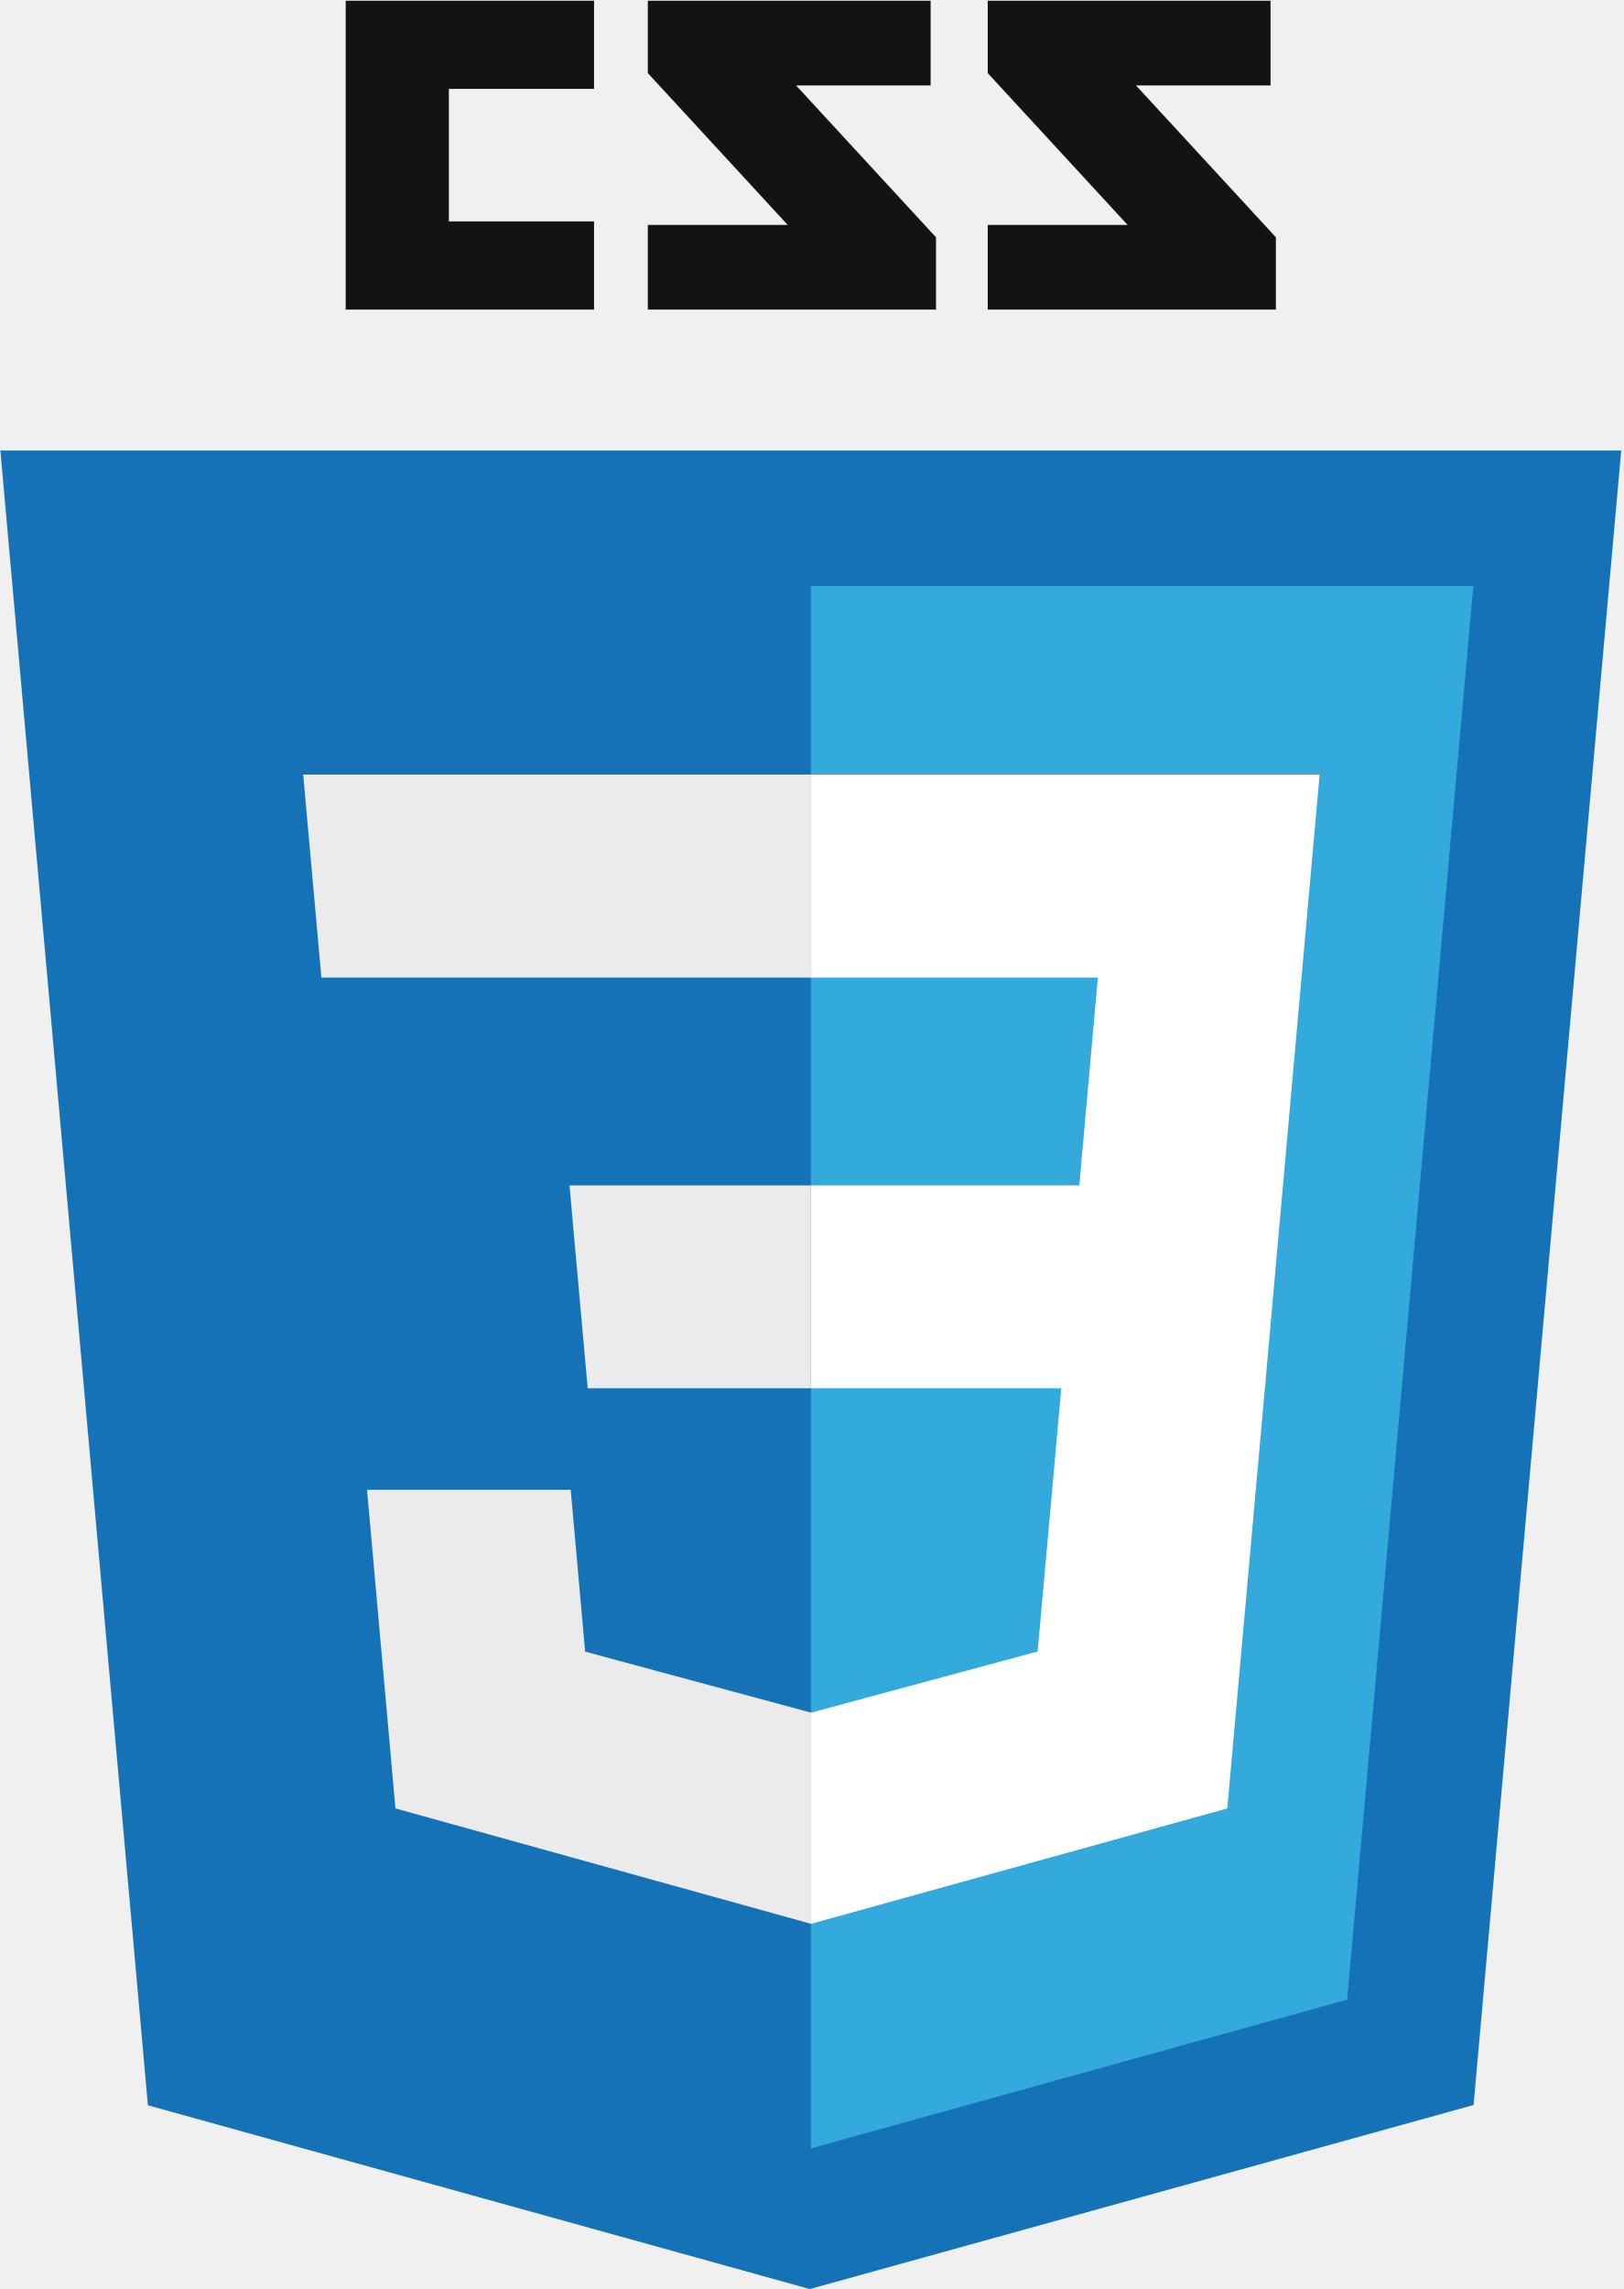
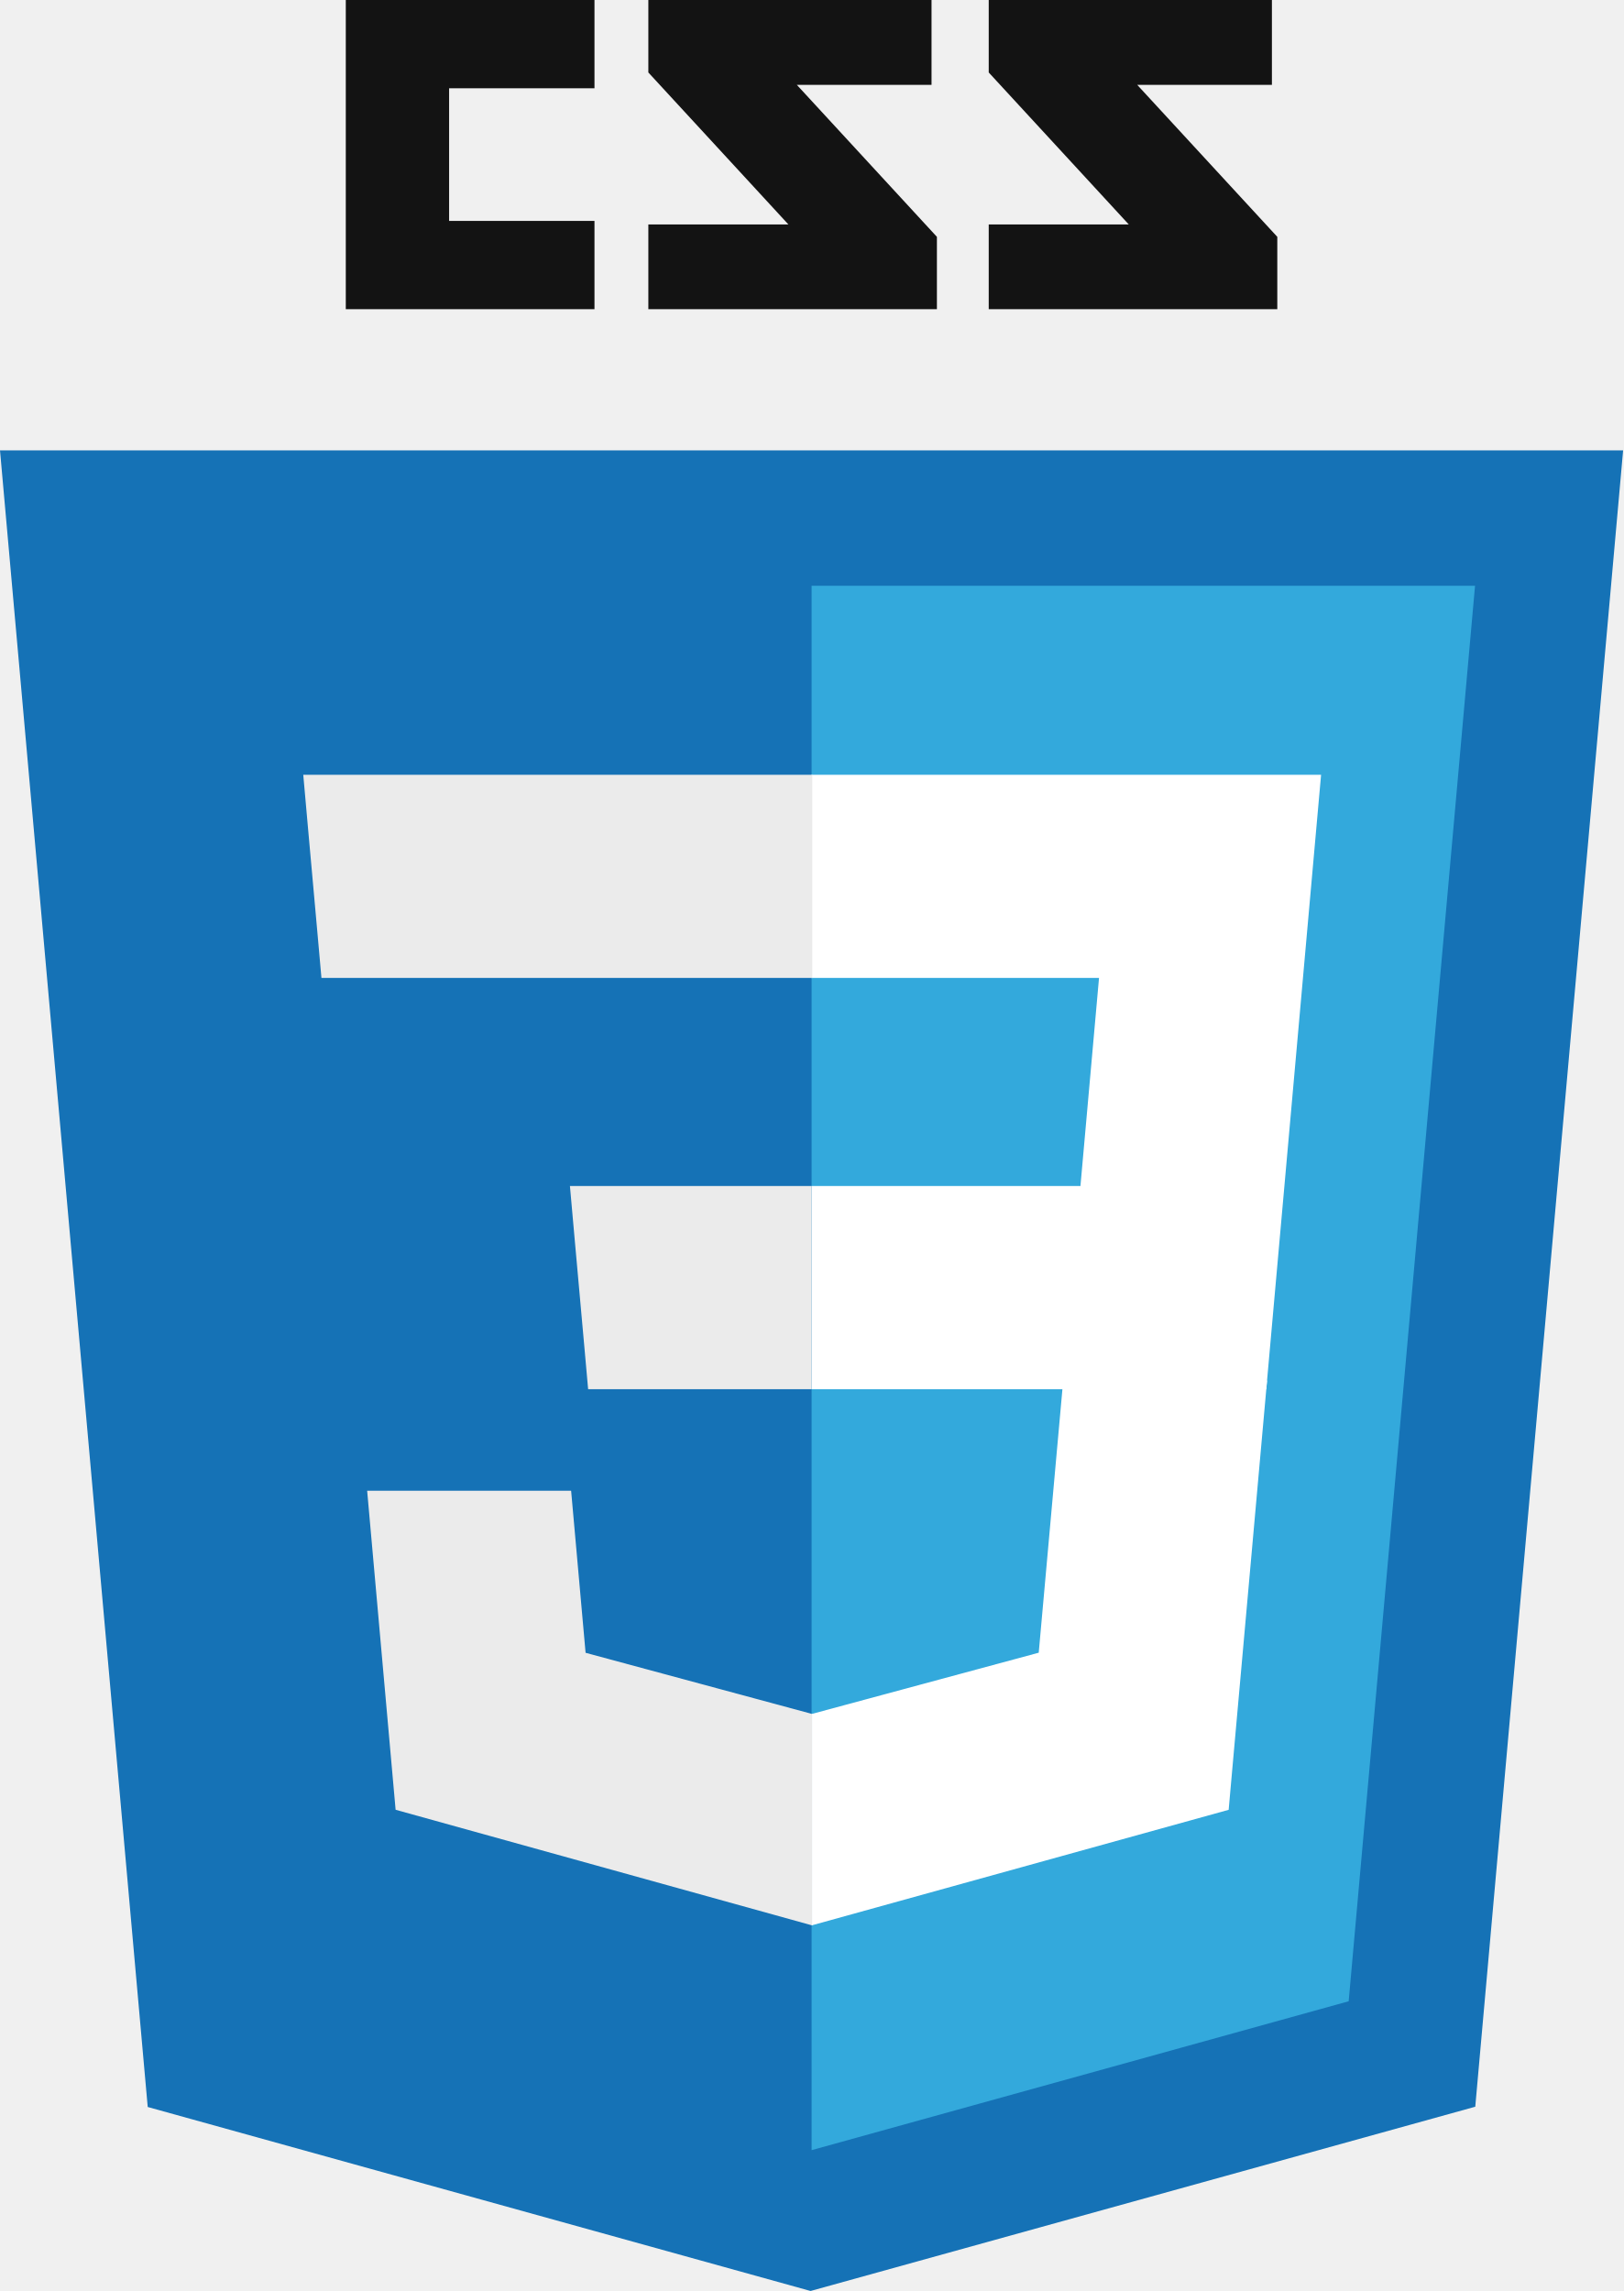
- <svg xmlns="http://www.w3.org/2000/svg" id="CSS3-logo" viewBox="0 0 298 420" version="1.1">
-   <g id="Page_1" stroke="none" stroke-width="1" fill="none">
-     <g id="Layer_1">
-       <path d="M233.164,15.681 L208.476,15.681 L234.15,43.54 L234.15,56.801 L181.268,56.801 L181.268,41.275 L206.937,41.275 L181.268,13.415 L181.268,0.135 L233.164,0.135 L233.164,15.681 L233.164,15.681 Z M170.786,15.681 L146.098,15.681 L171.771,43.54 L171.771,56.801 L118.889,56.801 L118.889,41.275 L144.561,41.275 L118.889,13.415 L118.889,0.135 L170.786,0.135 L170.786,15.681 L170.786,15.681 Z M109.018,16.312 L82.378,16.312 L82.378,40.625 L109.018,40.625 L109.018,56.801 L63.444,56.801 L63.444,0.135 L109.018,0.135 L109.018,16.312 L109.018,16.312 Z M109.018,16.312" id="Shape1" fill="#131313" />
-       <path d="M27.142,386.29 L0.071,82.67 L297.521,82.67 L270.425,386.241 L148.614,420.011 L27.142,386.29 Z M27.142,386.29" id="Shape2" fill="#1572B6" />
-       <path d="M148.798,394.199 L247.225,366.911 L270.382,107.496 L148.798,107.496 L148.798,394.199 Z M148.798,394.199" id="Shape3" fill="#33A9DC" />
-       <g id="Group" transform="translate(55, 142)">
-         <path d="M93.797,75.496 L143.072,75.496 L146.475,37.364 L93.797,37.364 L93.797,0.125 L93.926,0.125 L187.172,0.125 L186.279,10.116 L177.127,112.732 L93.797,112.732 L93.797,75.496 Z M93.797,75.496" id="Shape4" fill="#FFFFFF" />
-         <path d="M94.02,172.204 L93.857,172.25 L52.385,161.051 L49.733,131.353 L29.582,131.353 L12.354,131.353 L17.57,189.82 L93.848,210.996 L94.02,210.948 L94.02,172.204 Z M94.02,172.204" id="Shape5" fill="#EBEBEB" />
-         <path d="M139.907,111.156 L135.423,161.026 L93.891,172.236 L93.891,210.978 L170.23,189.82 L170.79,183.53 L177.268,111.156 L139.907,111.156 Z M139.907,111.156" id="Shape6" fill="#FFFFFF" />
-         <path d="M93.926,0.125 L93.926,23.253 L93.926,37.272 L93.926,37.364 L4.098,37.364 L3.979,37.364 L3.232,28.994 L1.535,10.116 L0.645,0.125 L93.926,0.125 Z M93.926,0.125" id="Shape7" fill="#EBEBEB" />
-         <path d="M93.797,75.5 L93.797,98.629 L93.797,112.646 L93.797,112.738 L52.969,112.738 L52.85,112.738 L52.104,104.369 L50.406,85.491 L49.516,75.5 L93.797,75.5 Z M93.797,75.5" id="Shape8" fill="#EBEBEB" />
-       </g>
+ <svg xmlns="http://www.w3.org/2000/svg" viewBox="0 0 297.45 419.876" height="419.88" width="297.45" version="1.1">
+   <g fill="none" transform="translate(-.071 -.135)">
+     <path fill="#131313" d="m233.16 15.681h-24.688l25.674 27.859v13.261h-52.882v-15.526h25.669l-25.669-27.86v-13.28h51.896v15.546zm-62.378 0h-24.688l25.673 27.859v13.261h-52.882v-15.526h25.672l-25.672-27.86v-13.28h51.897v15.546zm-61.768 0.631h-26.64v24.313h26.64v16.176h-45.574v-56.666h45.574v16.177z" />
+     <path fill="#1572b6" d="m27.142 386.29-27.071-303.62h297.45l-27.096 303.57-121.81 33.77-121.47-33.72z" />
+     <path fill="#33a9dc" d="m148.8 394.2 98.427-27.288 23.157-259.42h-121.58v286.7z" />
+     <g transform="translate(55,142)">
+       <path fill="#fff" d="m93.797 75.496h49.275l3.403-38.132h-52.678v-37.239h0.129 93.246l-0.893 9.991-9.152 102.62h-83.33v-37.236z" />
+       <path fill="#ebebeb" d="m94.02 172.2-0.163 0.046-41.472-11.199-2.652-29.698h-20.151-17.228l5.216 58.467 76.278 21.176 0.172-0.048v-38.744z" />
+       <path fill="#fff" d="m139.91 111.16-4.484 49.87-41.532 11.21v38.742l76.339-21.158 0.56-6.29 6.478-72.374h-37.361z" />
+       <path fill="#ebebeb" d="m93.926 0.125v23.128 14.019 0.092h-89.828-0.119l-0.747-8.37-1.697-18.878-0.89-9.991h93.281z" />
+       <path fill="#ebebeb" d="m93.797 75.5v23.129 14.017 0.092h-40.828-0.119l-0.746-8.369-1.698-18.878-0.89-9.991h44.281z" />
    </g>
  </g>
</svg>
